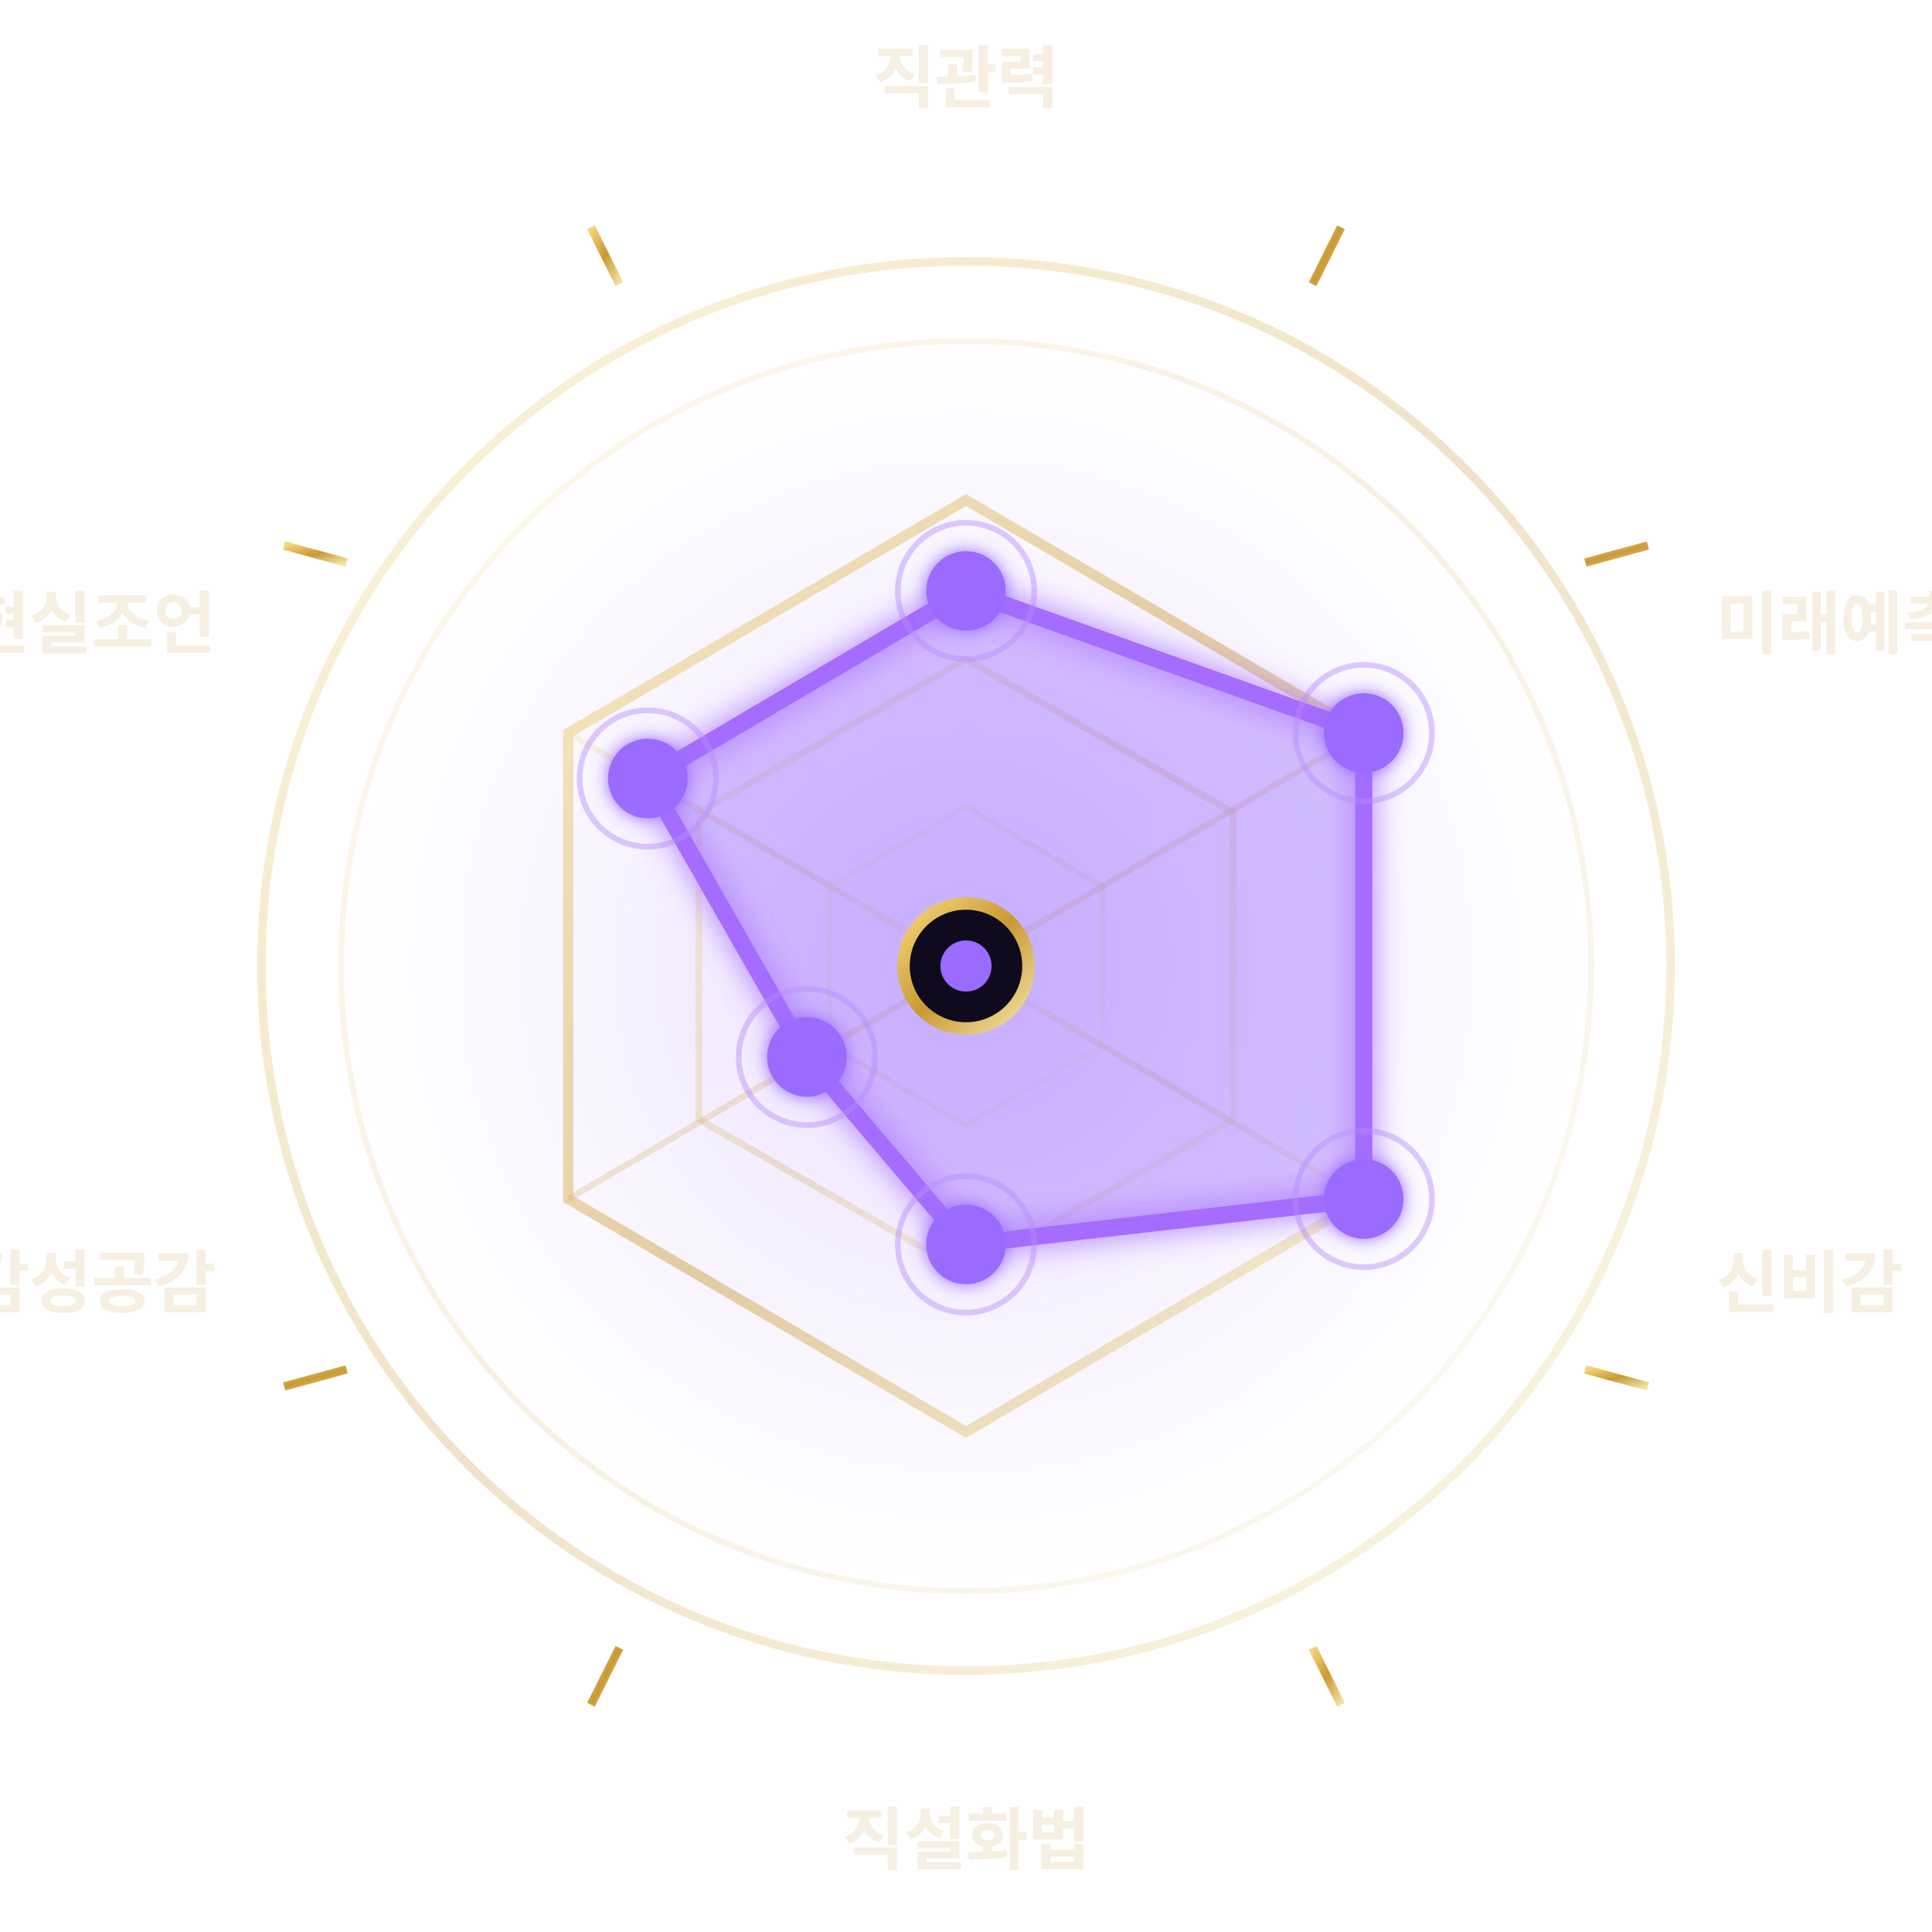
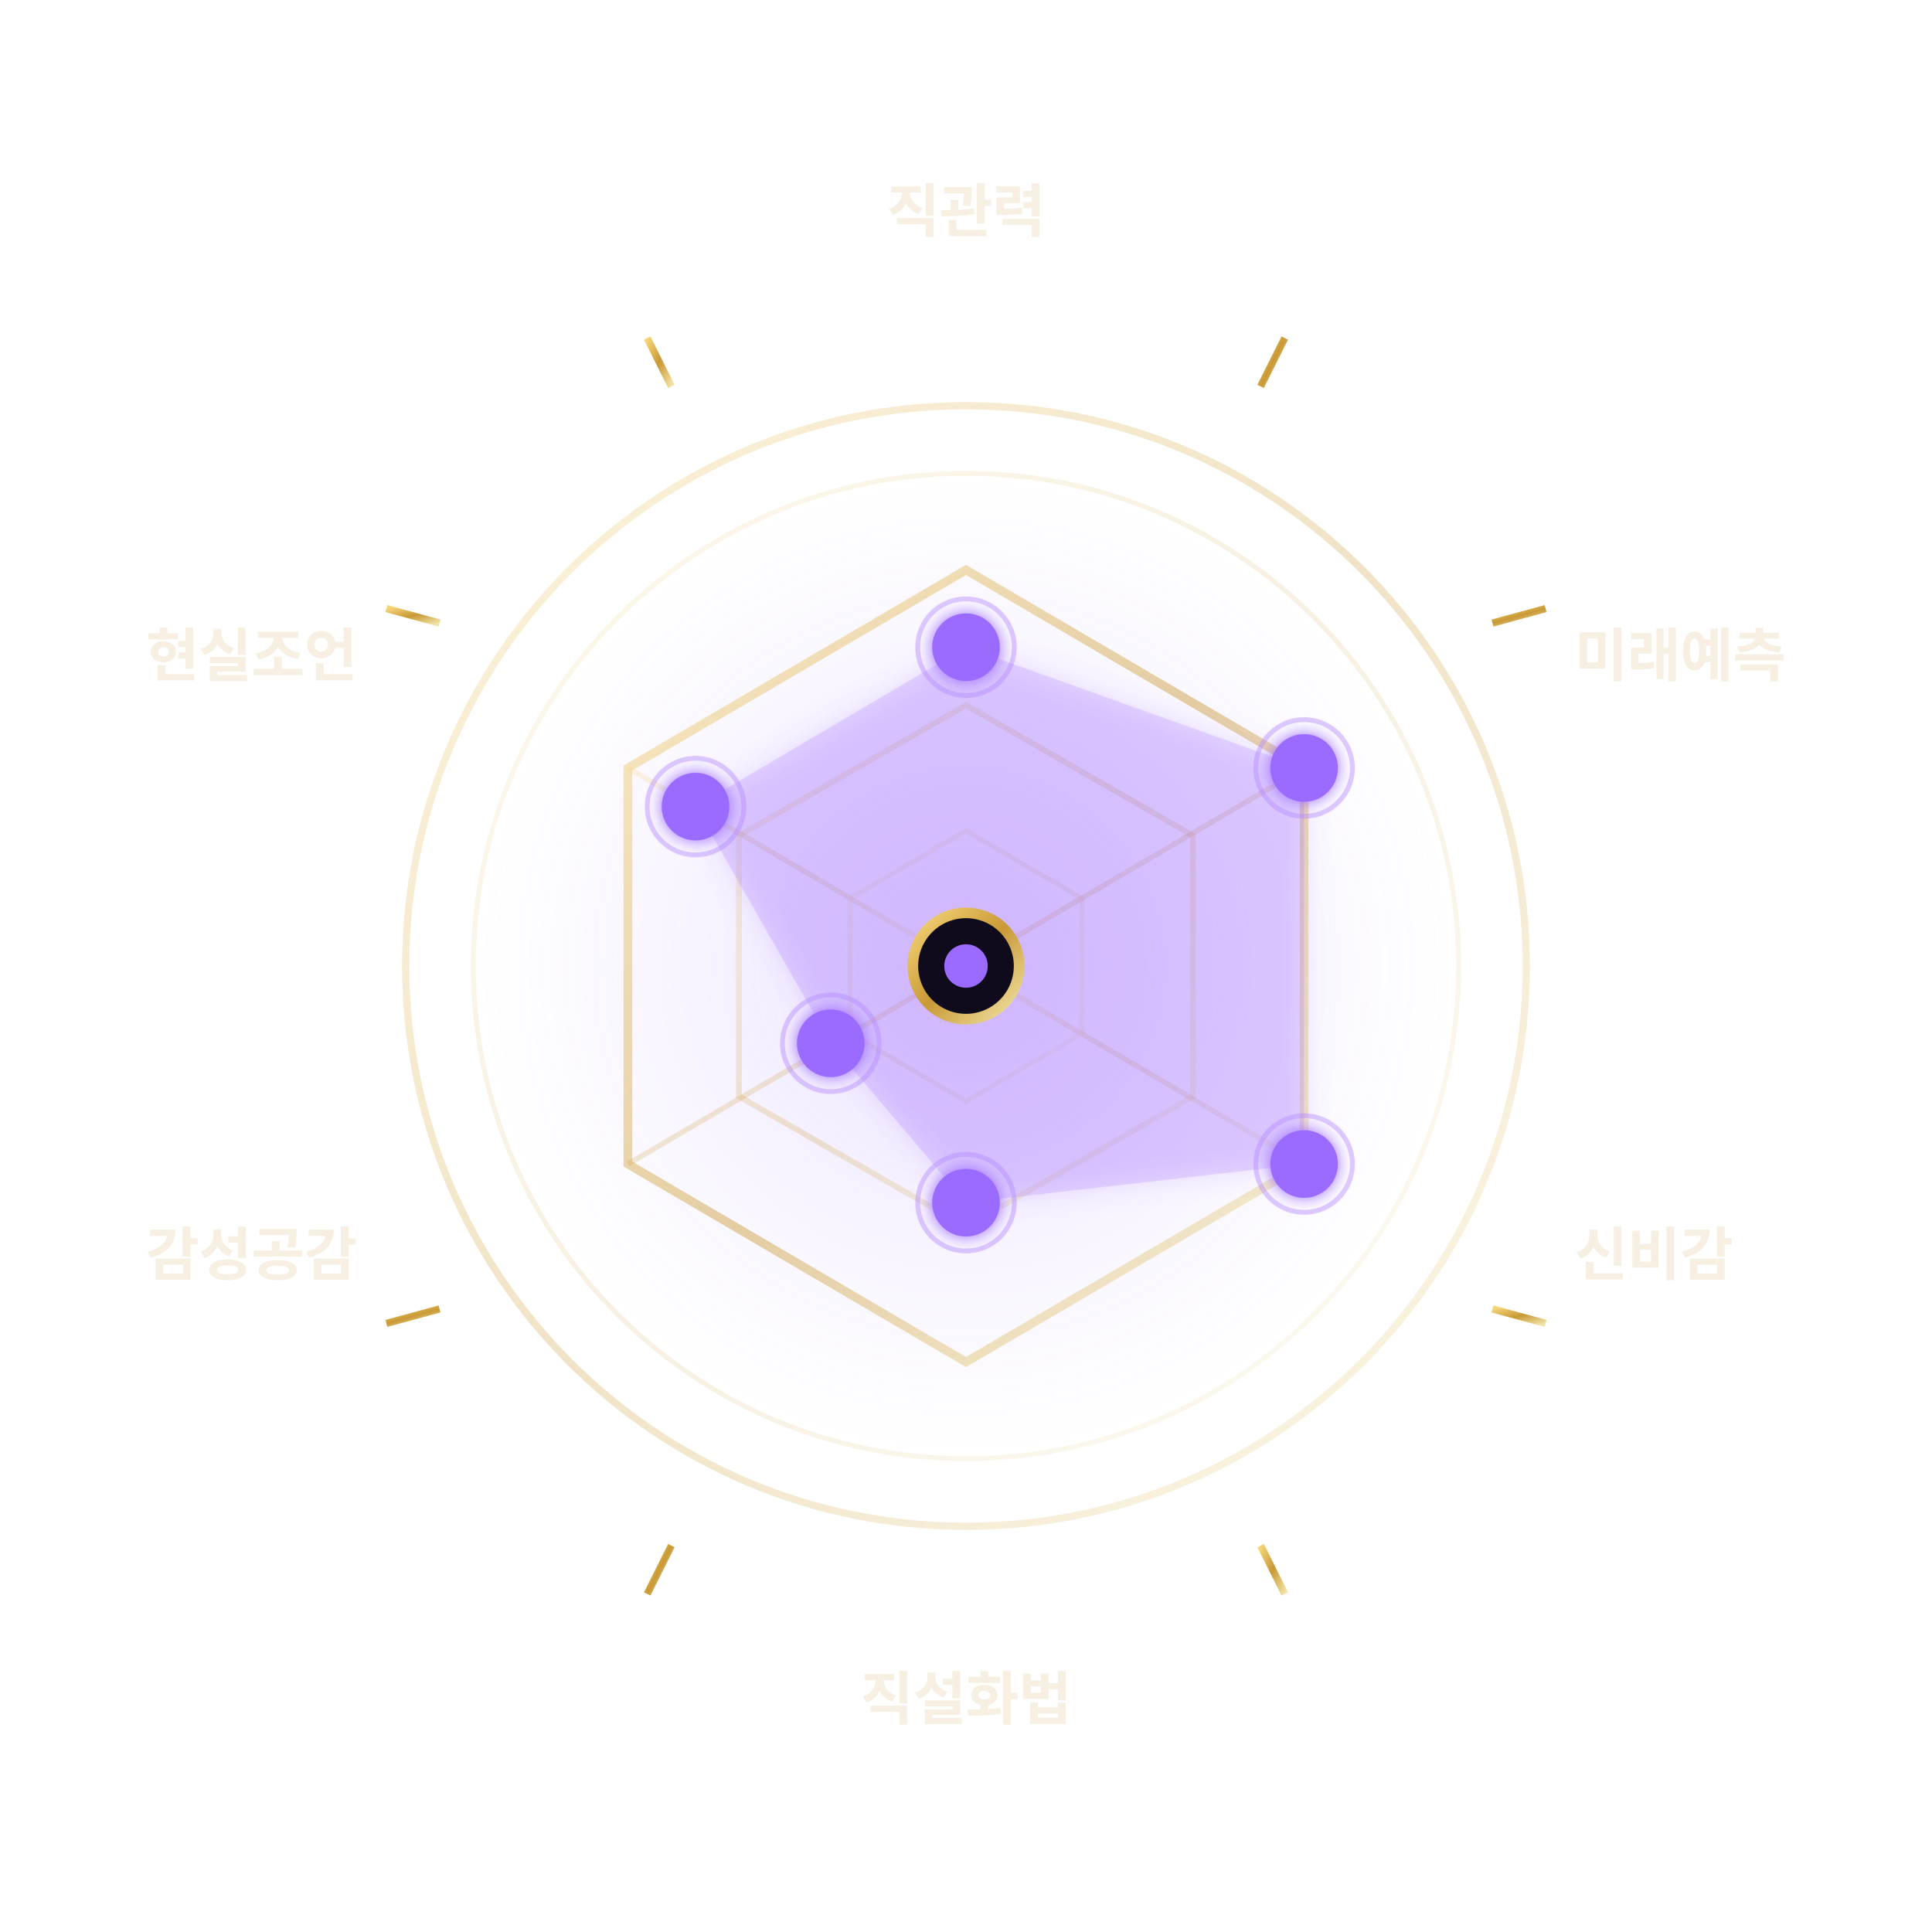
- <svg xmlns="http://www.w3.org/2000/svg" width="320" height="320" viewBox="-10 -10 340 340" role="img" aria-label="카시안 성향 레이더 차트">
+ <svg xmlns="http://www.w3.org/2000/svg" width="320" height="320" viewBox="-40 -20 400 360" role="img" aria-label="카시안 성향 레이더 차트">
  <defs>
    <radialGradient id="cassianGlow" cx="50%" cy="50%" r="50%">
-       <stop offset="0%" stop-color="#9B6BFF" stop-opacity="0.22" />
-       <stop offset="60%" stop-color="#9B6BFF" stop-opacity="0.08" />
+       <stop offset="0%" stop-color="#9B6BFF" stop-opacity="0.20" />
+       <stop offset="60%" stop-color="#9B6BFF" stop-opacity="0.07" />
      <stop offset="100%" stop-color="#9B6BFF" stop-opacity="0" />
    </radialGradient>
    <linearGradient id="cassianGold" x1="0" y1="0" x2="1" y2="1">
      <stop offset="0%" stop-color="#F6D67A" />
      <stop offset="50%" stop-color="#C99936" />
      <stop offset="100%" stop-color="#F2E4A6" />
    </linearGradient>
    <filter id="cassianSoftGlow" x="-50%" y="-50%" width="200%" height="200%">
      <feGaussianBlur stdDeviation="2.6" result="blur" />
      <feMerge>
        <feMergeNode in="blur" />
        <feMergeNode in="SourceGraphic" />
      </feMerge>
    </filter>
    <filter id="cassianPointGlow" x="-50%" y="-50%" width="200%" height="200%">
      <feGaussianBlur stdDeviation="1.5" result="blur" />
      <feMerge>
        <feMergeNode in="blur" />
        <feMergeNode in="SourceGraphic" />
      </feMerge>
    </filter>
    <style>
      .radar-label {
        font-family: "Pretendard", "Noto Sans KR", "Apple SD Gothic Neo", sans-serif;
        font-size: 12px;
        font-weight: 700;
        fill: #F5EEDF;
        opacity: 0.92;
        letter-spacing: -0.01em;
      }

      .radar-grid {
        fill: none;
        stroke: url(#cassianGold);
      }

      .radar-axis {
        stroke: url(#cassianGold);
        opacity: 0.22;
        stroke-width: 1.1;
      }

      .radar-orbit {
        transform-origin: 160px 160px;
-         animation: slowRotate 24s linear infinite;
+         animation: slowRotate 32s linear infinite;
      }

      .radar-core {
        transform-origin: 160px 160px;
        animation: corePulse 4s ease-in-out infinite;
      }

      .radar-shape {
-         animation: shapePulse 4.2s ease-in-out infinite;
+         transform-origin: 160px 160px;
+         animation:
+           shapeIntro 1.25s ease-out 1,
+           shapePulse 4.8s ease-in-out 1.25s infinite;
      }

      .radar-point {
-         animation: pointPulse 2.8s ease-in-out infinite;
-       }
+         animation:
+           pointIntro 0.9s ease-out 1,
+           pointPulse 3.6s ease-in-out infinite;
+         transform-origin: center;
+       }
+ 
+       .point-ring {
+         animation: ringPulse 3.6s ease-in-out infinite;
+       }
+ 
+       .p1 { animation-delay: 0s, 0.15s; }
+       .p2 { animation-delay: 0.08s, 0.55s; }
+       .p3 { animation-delay: 0.16s, 0.95s; }
+       .p4 { animation-delay: 0.24s, 1.35s; }
+       .p5 { animation-delay: 0.32s, 1.75s; }
+       .p6 { animation-delay: 0.40s, 2.15s; }

      @keyframes slowRotate {
        0% { transform: rotate(0deg); }
        100% { transform: rotate(360deg); }
      }

      @keyframes corePulse {
        0% { opacity: 0.42; transform: scale(0.985); }
        50% { opacity: 0.92; transform: scale(1.02); }
        100% { opacity: 0.42; transform: scale(0.985); }
      }

+       @keyframes shapeIntro {
+         0% {
+           opacity: 0;
+           transform: scale(0.94);
+           stroke-dasharray: 620;
+           stroke-dashoffset: 620;
+         }
+         60% {
+           opacity: 1;
+           transform: scale(1.012);
+           stroke-dasharray: 620;
+           stroke-dashoffset: 0;
+         }
+         100% {
+           opacity: 1;
+           transform: scale(1);
+           stroke-dasharray: none;
+           stroke-dashoffset: 0;
+         }
+       }
+ 
      @keyframes shapePulse {
-         0% { opacity: 0.9; }
-         50% { opacity: 1; }
-         100% { opacity: 0.9; }
+         0%, 100% {
+           opacity: 0.9;
+           transform: scale(1);
+           filter: url(#cassianSoftGlow);
+         }
+         50% {
+           opacity: 1;
+           transform: scale(1.015);
+           filter: url(#cassianSoftGlow);
+         }
+       }
+ 
+       @keyframes pointIntro {
+         0% {
+           opacity: 0;
+           transform: scale(0.6);
+         }
+         100% {
+           opacity: 0.96;
+           transform: scale(1);
+         }
      }

      @keyframes pointPulse {
-         0%, 100% { opacity: 0.88; }
-         50% { opacity: 1; }
+         0%, 100% {
+           opacity: 0.82;
+           transform: scale(1);
+         }
+         50% {
+           opacity: 1;
+           transform: scale(1.14);
+         }
+       }
+ 
+       @keyframes ringPulse {
+         0%, 100% {
+           opacity: 0.28;
+           transform: scale(1);
+         }
+         50% {
+           opacity: 0.55;
+           transform: scale(1.08);
+         }
      }

      @media (prefers-reduced-motion: reduce) {
        .radar-orbit,
        .radar-core,
        .radar-shape,
-         .radar-point {
+         .radar-point,
+         .point-ring {
          animation: none;
        }
      }
    </style>
  </defs>
-   <circle class="radar-core" cx="160" cy="160" r="108" fill="url(#cassianGlow)" />
+   <circle class="radar-core" cx="160" cy="160" r="100" fill="url(#cassianGlow)" />
  <g class="radar-orbit">
-     <circle cx="160" cy="160" r="124" fill="none" stroke="url(#cassianGold)" stroke-opacity="0.28" stroke-width="1.5" />
-     <circle cx="160" cy="160" r="110" fill="none" stroke="url(#cassianGold)" stroke-opacity="0.14" stroke-width="1" />
+     <circle cx="160" cy="160" r="116" fill="none" stroke="url(#cassianGold)" stroke-opacity="0.28" stroke-width="1.5" />
+     <circle cx="160" cy="160" r="102" fill="none" stroke="url(#cassianGold)" stroke-opacity="0.14" stroke-width="1" />
    <line x1="160" y1="24" x2="160" y2="14" stroke="url(#cassianGold)" stroke-width="1.5" />
    <line x1="221" y1="40" x2="226" y2="30" stroke="url(#cassianGold)" stroke-width="1.5" />
    <line x1="269" y1="89" x2="280" y2="86" stroke="url(#cassianGold)" stroke-width="1.5" />
    <line x1="285" y1="160" x2="296" y2="160" stroke="url(#cassianGold)" stroke-width="1.5" />
    <line x1="269" y1="231" x2="280" y2="234" stroke="url(#cassianGold)" stroke-width="1.5" />
    <line x1="221" y1="280" x2="226" y2="290" stroke="url(#cassianGold)" stroke-width="1.5" />
    <line x1="160" y1="296" x2="160" y2="306" stroke="url(#cassianGold)" stroke-width="1.5" />
    <line x1="99" y1="280" x2="94" y2="290" stroke="url(#cassianGold)" stroke-width="1.5" />
    <line x1="51" y1="231" x2="40" y2="234" stroke="url(#cassianGold)" stroke-width="1.5" />
    <line x1="35" y1="160" x2="24" y2="160" stroke="url(#cassianGold)" stroke-width="1.5" />
    <line x1="51" y1="89" x2="40" y2="86" stroke="url(#cassianGold)" stroke-width="1.5" />
    <line x1="99" y1="40" x2="94" y2="30" stroke="url(#cassianGold)" stroke-width="1.5" />
  </g>
  <polygon class="radar-grid" points="160,78 230,119 230,201 160,242 90,201 90,119" stroke-opacity="0.46" stroke-width="1.8" />
  <polygon class="radar-grid" points="160,106 207,133 207,187 160,214 113,187 113,133" stroke-opacity="0.24" stroke-width="1.2" />
  <polygon class="radar-grid" points="160,132 184,146 184,174 160,188 136,174 136,146" stroke-opacity="0.14" stroke-width="1" />
  <line class="radar-axis" x1="160" y1="160" x2="160" y2="78" />
  <line class="radar-axis" x1="160" y1="160" x2="230" y2="119" />
  <line class="radar-axis" x1="160" y1="160" x2="230" y2="201" />
  <line class="radar-axis" x1="160" y1="160" x2="160" y2="242" />
  <line class="radar-axis" x1="160" y1="160" x2="90" y2="201" />
  <line class="radar-axis" x1="160" y1="160" x2="90" y2="119" />
-   <polygon class="radar-shape" points="160,94 230,119 230,201 160,209 132,176 104,127" fill="#9B6BFF" fill-opacity="0.24" stroke="#A56CFF" stroke-width="3" filter="url(#cassianSoftGlow)" />
+   <polygon class="radar-shape" points="160,94 230,119 230,201 160,209 132,176 104,127" fill="#9B6BFF" fill-opacity="0.20" stroke="#A56CFF" stroke-width="3" stroke-linejoin="round" stroke-linecap="round" stroke-dasharray="620" stroke-dashoffset="620" filter="url(#cassianSoftGlow)" />
  <g filter="url(#cassianPointGlow)">
-     <circle class="radar-point" cx="160" cy="94" r="7" fill="#9B6BFF" />
-     <circle class="radar-point" cx="230" cy="119" r="7" fill="#9B6BFF" />
-     <circle class="radar-point" cx="230" cy="201" r="7" fill="#9B6BFF" />
-     <circle class="radar-point" cx="160" cy="209" r="7" fill="#9B6BFF" />
-     <circle class="radar-point" cx="132" cy="176" r="7" fill="#9B6BFF" />
-     <circle class="radar-point" cx="104" cy="127" r="7" fill="#9B6BFF" />
+     <circle class="radar-point p1" cx="160" cy="94" r="7" fill="#9B6BFF" />
+     <circle class="radar-point p2" cx="230" cy="119" r="7" fill="#9B6BFF" />
+     <circle class="radar-point p3" cx="230" cy="201" r="7" fill="#9B6BFF" />
+     <circle class="radar-point p4" cx="160" cy="209" r="7" fill="#9B6BFF" />
+     <circle class="radar-point p5" cx="132" cy="176" r="7" fill="#9B6BFF" />
+     <circle class="radar-point p6" cx="104" cy="127" r="7" fill="#9B6BFF" />
  </g>
  <g stroke="#B78CFF" stroke-opacity="0.45" fill="none">
-     <circle cx="160" cy="94" r="12" />
-     <circle cx="230" cy="119" r="12" />
-     <circle cx="230" cy="201" r="12" />
-     <circle cx="160" cy="209" r="12" />
-     <circle cx="132" cy="176" r="12" />
-     <circle cx="104" cy="127" r="12" />
+     <circle class="point-ring p1" cx="160" cy="94" r="10" />
+     <circle class="point-ring p2" cx="230" cy="119" r="10" />
+     <circle class="point-ring p3" cx="230" cy="201" r="10" />
+     <circle class="point-ring p4" cx="160" cy="209" r="10" />
+     <circle class="point-ring p5" cx="132" cy="176" r="10" />
+     <circle class="point-ring p6" cx="104" cy="127" r="10" />
  </g>
  <circle cx="160" cy="160" r="11" fill="#0F0B1C" stroke="url(#cassianGold)" stroke-width="2.2" />
  <circle cx="160" cy="160" r="4.5" fill="#9B6BFF" />
  <text class="radar-label" x="160" y="8" text-anchor="middle">직관력</text>
-   <text class="radar-label" x="292" y="104" text-anchor="start">미래예측</text>
-   <text class="radar-label" x="292" y="220" text-anchor="start">신비감</text>
-   <text class="radar-label" x="160" y="318" text-anchor="middle">직설화법</text>
-   <text class="radar-label" x="28" y="220" text-anchor="end">감성공감</text>
-   <text class="radar-label" x="28" y="104" text-anchor="end">현실조언</text>
+   <text class="radar-label" x="286" y="100" text-anchor="start">미래예측</text>
+   <text class="radar-label" x="286" y="224" text-anchor="start">신비감</text>
+   <text class="radar-label" x="160" y="316" text-anchor="middle">직설화법</text>
+   <text class="radar-label" x="34" y="224" text-anchor="end">감성공감</text>
+   <text class="radar-label" x="34" y="100" text-anchor="end">현실조언</text>
</svg>
